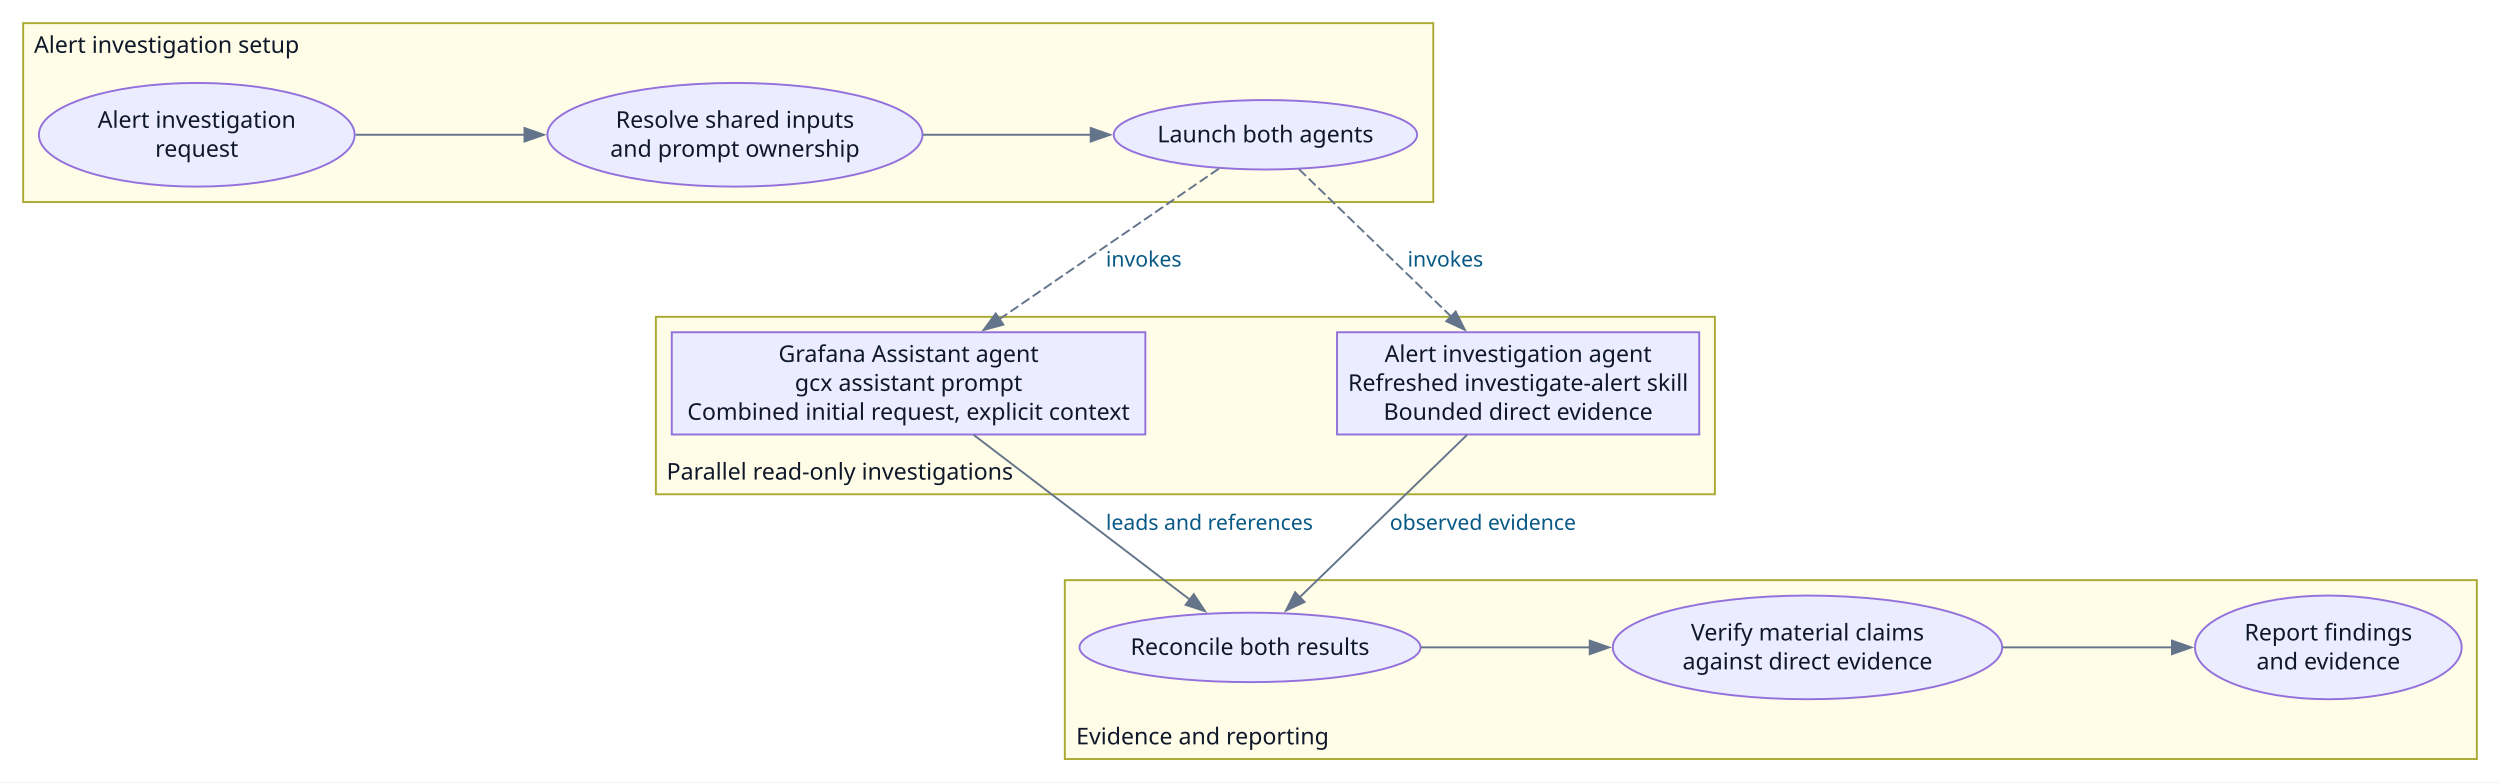
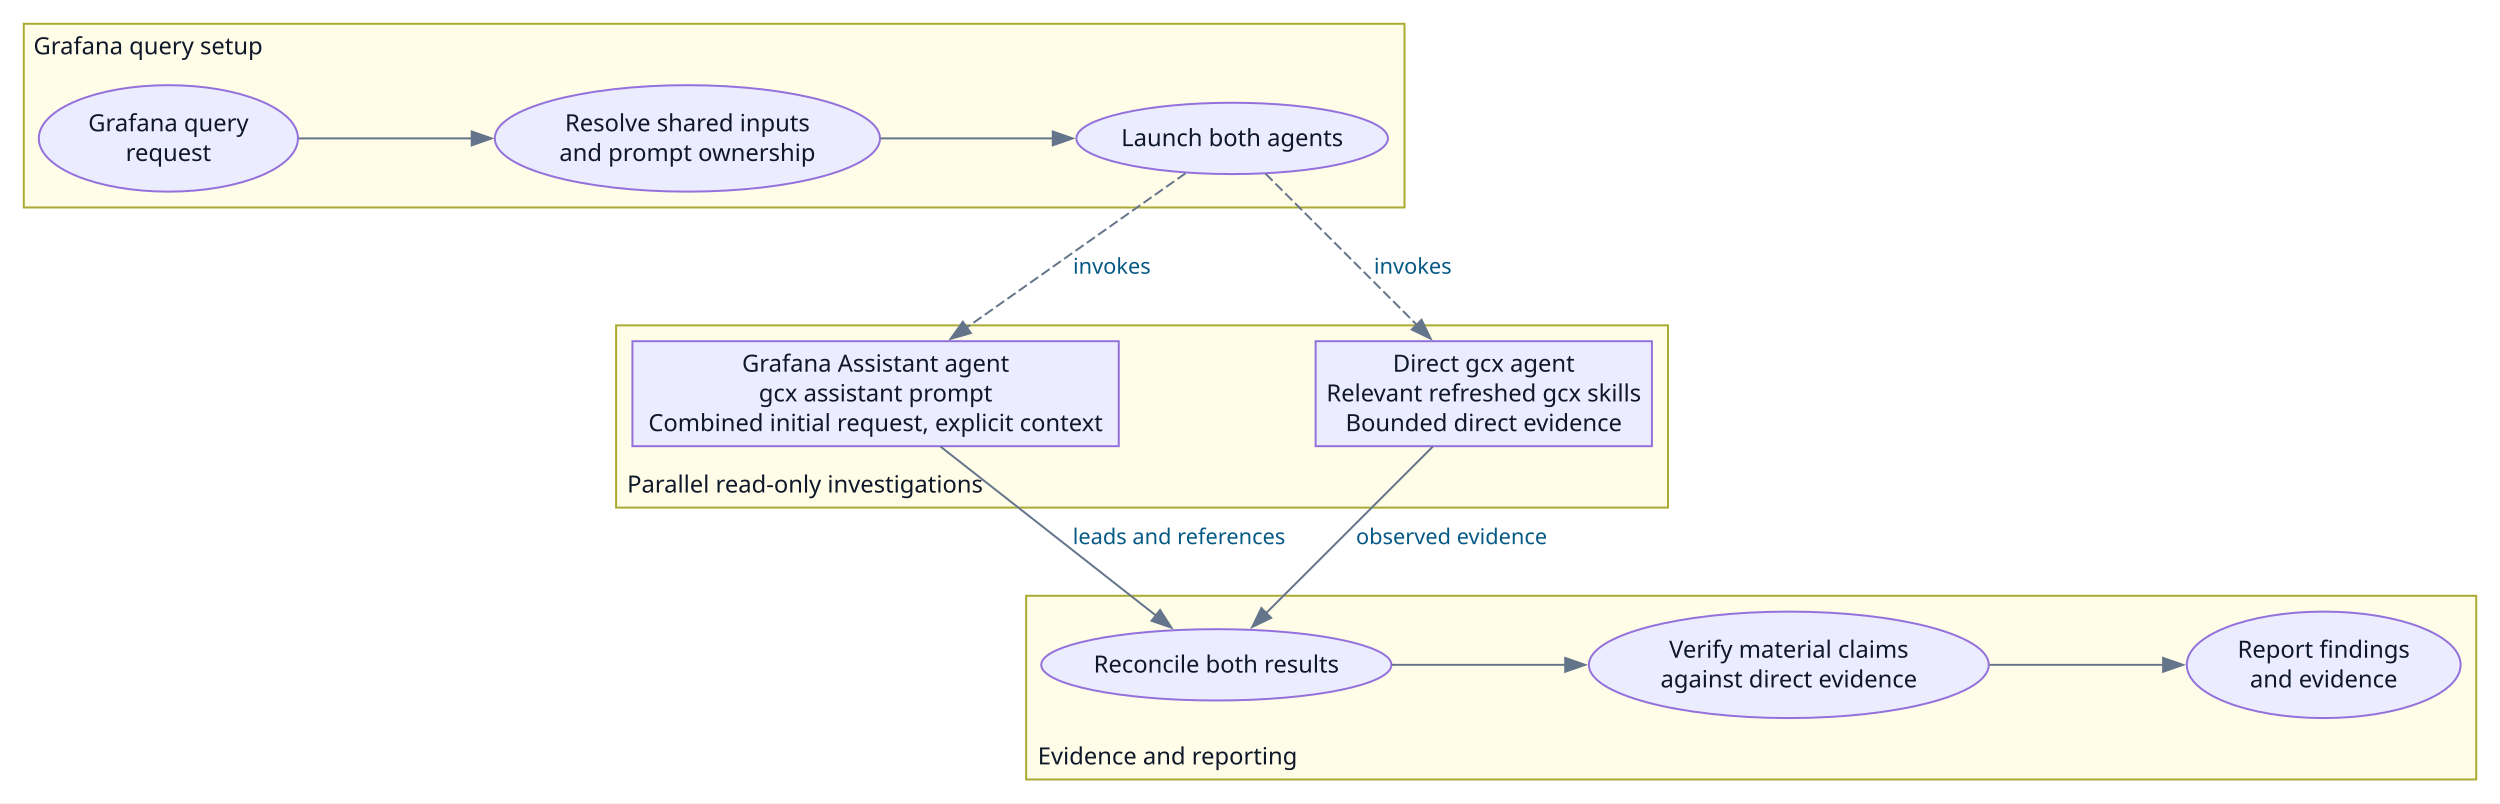
- <svg xmlns="http://www.w3.org/2000/svg" width="2592pt" height="811pt" viewBox="0.00 0.00 2592.00 811.00">
+ <svg xmlns="http://www.w3.org/2000/svg" width="2524pt" height="811pt" viewBox="0.00 0.00 2524.00 811.00">
  <g id="graph0" class="graph" transform="scale(2 2) rotate(0) translate(4 401.48)">
-     <polygon fill="#ffffff" stroke="none" points="-4,4 -4,-401.48 1292,-401.48 1292,4 -4,4" />
+     <polygon fill="#ffffff" stroke="none" points="-4,4 -4,-401.48 1258,-401.48 1258,4 -4,4" />
    <g id="clust1" class="cluster">
-       <polygon fill="#fffde7" stroke="#aaaa33" points="8,-296.74 8,-389.48 739,-389.48 739,-296.74 8,-296.74" />
-       <text xml:space="preserve" text-anchor="middle" x="82.38" y="-374.08" font-family="Trebuchet MS" font-size="12.00" fill="#0f172a">Alert investigation setup</text>
+       <polygon fill="#fffde7" stroke="#aaaa33" points="8,-296.74 8,-389.48 705,-389.48 705,-296.74 8,-296.74" />
+       <text xml:space="preserve" text-anchor="middle" x="70.75" y="-374.08" font-family="Trebuchet MS" font-size="12.00" fill="#0f172a">Grafana query setup</text>
    </g>
    <g id="clust3" class="cluster">
-       <polygon fill="#fffde7" stroke="#aaaa33" points="336,-145.24 336,-237.24 885,-237.24 885,-145.24 336,-145.24" />
-       <text xml:space="preserve" text-anchor="middle" x="431.38" y="-152.84" font-family="Trebuchet MS" font-size="12.00" fill="#0f172a">Parallel read-only investigations</text>
+       <polygon fill="#fffde7" stroke="#aaaa33" points="307,-145.24 307,-237.24 838,-237.24 838,-145.24 307,-145.24" />
+       <text xml:space="preserve" text-anchor="middle" x="402.38" y="-152.84" font-family="Trebuchet MS" font-size="12.00" fill="#0f172a">Parallel read-only investigations</text>
    </g>
    <g id="clust5" class="cluster">
-       <polygon fill="#fffde7" stroke="#aaaa33" points="548,-8 548,-100.74 1280,-100.74 1280,-8 548,-8" />
-       <text xml:space="preserve" text-anchor="middle" x="619.38" y="-15.6" font-family="Trebuchet MS" font-size="12.00" fill="#0f172a">Evidence and reporting</text>
+       <polygon fill="#fffde7" stroke="#aaaa33" points="514,-8 514,-100.74 1246,-100.74 1246,-8 514,-8" />
+       <text xml:space="preserve" text-anchor="middle" x="585.38" y="-15.6" font-family="Trebuchet MS" font-size="12.00" fill="#0f172a">Evidence and reporting</text>
    </g>
    <g id="node1" class="node">
-       <ellipse fill="#ececff" stroke="#9370db" cx="98" cy="-331.61" rx="81.85" ry="26.87" />
-       <text xml:space="preserve" text-anchor="middle" x="98" y="-335.21" font-family="Trebuchet MS" font-size="12.00" fill="#0f172a">Alert investigation</text>
-       <text xml:space="preserve" text-anchor="middle" x="98" y="-320.21" font-family="Trebuchet MS" font-size="12.00" fill="#0f172a">request</text>
+       <ellipse fill="#ececff" stroke="#9370db" cx="81" cy="-331.61" rx="65.41" ry="26.87" />
+       <text xml:space="preserve" text-anchor="middle" x="81" y="-335.21" font-family="Trebuchet MS" font-size="12.00" fill="#0f172a">Grafana query</text>
+       <text xml:space="preserve" text-anchor="middle" x="81" y="-320.21" font-family="Trebuchet MS" font-size="12.00" fill="#0f172a">request</text>
    </g>
    <g id="node2" class="node">
-       <ellipse fill="#ececff" stroke="#9370db" cx="377" cy="-331.61" rx="97.23" ry="26.87" />
-       <text xml:space="preserve" text-anchor="middle" x="377" y="-335.21" font-family="Trebuchet MS" font-size="12.00" fill="#0f172a">Resolve shared inputs</text>
-       <text xml:space="preserve" text-anchor="middle" x="377" y="-320.21" font-family="Trebuchet MS" font-size="12.00" fill="#0f172a">and prompt ownership</text>
+       <ellipse fill="#ececff" stroke="#9370db" cx="343" cy="-331.61" rx="97.23" ry="26.87" />
+       <text xml:space="preserve" text-anchor="middle" x="343" y="-335.21" font-family="Trebuchet MS" font-size="12.00" fill="#0f172a">Resolve shared inputs</text>
+       <text xml:space="preserve" text-anchor="middle" x="343" y="-320.21" font-family="Trebuchet MS" font-size="12.00" fill="#0f172a">and prompt ownership</text>
    </g>
    <g id="edge1" class="edge">
-       <path fill="none" stroke="#64748b" d="M180.28,-331.61C209.58,-331.61 238.88,-331.61 268.18,-331.61" />
-       <polygon fill="#64748b" stroke="#64748b" points="267.9,-335.11 277.9,-331.61 267.9,-328.11 267.9,-335.11" />
+       <path fill="none" stroke="#64748b" d="M146.76,-331.61C175.98,-331.61 205.21,-331.61 234.44,-331.61" />
+       <polygon fill="#64748b" stroke="#64748b" points="234.13,-335.11 244.13,-331.61 234.13,-328.11 234.13,-335.11" />
    </g>
    <g id="node3" class="node">
-       <ellipse fill="#ececff" stroke="#9370db" cx="652" cy="-331.61" rx="78.64" ry="18" />
-       <text xml:space="preserve" text-anchor="middle" x="652" y="-327.71" font-family="Trebuchet MS" font-size="12.00" fill="#0f172a">Launch both agents</text>
+       <ellipse fill="#ececff" stroke="#9370db" cx="618" cy="-331.61" rx="78.64" ry="18" />
+       <text xml:space="preserve" text-anchor="middle" x="618" y="-327.71" font-family="Trebuchet MS" font-size="12.00" fill="#0f172a">Launch both agents</text>
    </g>
    <g id="edge2" class="edge">
-       <path fill="none" stroke="#64748b" d="M474.49,-331.61C503.59,-331.61 532.69,-331.61 561.8,-331.61" />
-       <polygon fill="#64748b" stroke="#64748b" points="561.44,-335.11 571.44,-331.61 561.44,-328.11 561.44,-335.11" />
+       <path fill="none" stroke="#64748b" d="M440.49,-331.61C469.59,-331.61 498.69,-331.61 527.8,-331.61" />
+       <polygon fill="#64748b" stroke="#64748b" points="527.44,-335.11 537.44,-331.61 527.44,-328.11 527.44,-335.11" />
    </g>
    <g id="node4" class="node">
-       <polygon fill="#ececff" stroke="#9370db" points="589.75,-229.24 344.25,-229.24 344.25,-176.24 589.75,-176.24 589.75,-229.24" />
-       <text xml:space="preserve" text-anchor="middle" x="467" y="-213.84" font-family="Trebuchet MS" font-size="12.00" fill="#0f172a">Grafana Assistant agent</text>
-       <text xml:space="preserve" text-anchor="middle" x="467" y="-198.84" font-family="Trebuchet MS" font-size="12.00" fill="#0f172a">gcx assistant prompt</text>
-       <text xml:space="preserve" text-anchor="middle" x="467" y="-183.84" font-family="Trebuchet MS" font-size="12.00" fill="#0f172a">Combined initial request, explicit context</text>
+       <polygon fill="#ececff" stroke="#9370db" points="560.75,-229.24 315.25,-229.24 315.25,-176.24 560.75,-176.24 560.75,-229.24" />
+       <text xml:space="preserve" text-anchor="middle" x="438" y="-213.84" font-family="Trebuchet MS" font-size="12.00" fill="#0f172a">Grafana Assistant agent</text>
+       <text xml:space="preserve" text-anchor="middle" x="438" y="-198.84" font-family="Trebuchet MS" font-size="12.00" fill="#0f172a">gcx assistant prompt</text>
+       <text xml:space="preserve" text-anchor="middle" x="438" y="-183.84" font-family="Trebuchet MS" font-size="12.00" fill="#0f172a">Combined initial request, explicit context</text>
    </g>
    <g id="edge6" class="edge">
-       <path fill="none" stroke="#64748b" stroke-dasharray="5,2" d="M627.81,-314.02C599.04,-294.29 550.35,-260.9 514.07,-236.02" />
-       <polygon fill="#64748b" stroke="#64748b" points="516.14,-233.19 505.91,-230.42 512.18,-238.97 516.14,-233.19" />
-       <text xml:space="preserve" text-anchor="middle" x="586.05" y="-263.29" font-family="Trebuchet MS" font-size="11.00" fill="#075985">  invokes</text>
+       <path fill="none" stroke="#64748b" stroke-dasharray="5,2" d="M594.47,-314.02C566.48,-294.29 519.1,-260.9 483.8,-236.02" />
+       <polygon fill="#64748b" stroke="#64748b" points="486.07,-233.34 475.88,-230.44 482.04,-239.06 486.07,-233.34" />
+       <text xml:space="preserve" text-anchor="middle" x="554.4" y="-263.29" font-family="Trebuchet MS" font-size="11.00" fill="#075985">  invokes</text>
    </g>
    <g id="node5" class="node">
-       <polygon fill="#ececff" stroke="#9370db" points="876.88,-229.24 689.12,-229.24 689.12,-176.24 876.88,-176.24 876.88,-229.24" />
-       <text xml:space="preserve" text-anchor="middle" x="783" y="-213.84" font-family="Trebuchet MS" font-size="12.00" fill="#0f172a">Alert investigation agent</text>
-       <text xml:space="preserve" text-anchor="middle" x="783" y="-198.84" font-family="Trebuchet MS" font-size="12.00" fill="#0f172a">Refreshed investigate-alert skill</text>
-       <text xml:space="preserve" text-anchor="middle" x="783" y="-183.84" font-family="Trebuchet MS" font-size="12.00" fill="#0f172a">Bounded direct evidence</text>
+       <polygon fill="#ececff" stroke="#9370db" points="829.88,-229.24 660.12,-229.24 660.12,-176.24 829.88,-176.24 829.88,-229.24" />
+       <text xml:space="preserve" text-anchor="middle" x="745" y="-213.84" font-family="Trebuchet MS" font-size="12.00" fill="#0f172a">Direct gcx agent</text>
+       <text xml:space="preserve" text-anchor="middle" x="745" y="-198.84" font-family="Trebuchet MS" font-size="12.00" fill="#0f172a">Relevant refreshed gcx skills</text>
+       <text xml:space="preserve" text-anchor="middle" x="745" y="-183.84" font-family="Trebuchet MS" font-size="12.00" fill="#0f172a">Bounded direct evidence</text>
    </g>
    <g id="edge7" class="edge">
-       <path fill="none" stroke="#64748b" stroke-dasharray="5,2" d="M669.4,-313.76C689.49,-294.3 723.05,-261.8 748.5,-237.15" />
-       <polygon fill="#64748b" stroke="#64748b" points="750.62,-239.98 755.36,-230.51 745.75,-234.95 750.62,-239.98" />
-       <text xml:space="preserve" text-anchor="middle" x="742.43" y="-263.29" font-family="Trebuchet MS" font-size="11.00" fill="#075985">  invokes</text>
+       <path fill="none" stroke="#64748b" stroke-dasharray="5,2" d="M634.86,-313.76C654.26,-294.38 686.6,-262.08 711.23,-237.47" />
+       <polygon fill="#64748b" stroke="#64748b" points="713.59,-240.07 718.19,-230.52 708.64,-235.11 713.59,-240.07" />
+       <text xml:space="preserve" text-anchor="middle" x="706.31" y="-263.29" font-family="Trebuchet MS" font-size="11.00" fill="#075985">  invokes</text>
    </g>
    <g id="node6" class="node">
-       <ellipse fill="#ececff" stroke="#9370db" cx="644" cy="-65.87" rx="88.39" ry="18" />
-       <text xml:space="preserve" text-anchor="middle" x="644" y="-61.97" font-family="Trebuchet MS" font-size="12.00" fill="#0f172a">Reconcile both results</text>
+       <ellipse fill="#ececff" stroke="#9370db" cx="610" cy="-65.87" rx="88.39" ry="18" />
+       <text xml:space="preserve" text-anchor="middle" x="610" y="-61.97" font-family="Trebuchet MS" font-size="12.00" fill="#0f172a">Reconcile both results</text>
    </g>
    <g id="edge8" class="edge">
-       <path fill="none" stroke="#64748b" d="M500.71,-176.05C533.12,-151.36 581.69,-114.35 613.11,-90.4" />
-       <polygon fill="#64748b" stroke="#64748b" points="614.85,-93.48 620.68,-84.64 610.61,-87.91 614.85,-93.48" />
-       <text xml:space="preserve" text-anchor="middle" x="620.1" y="-126.79" font-family="Trebuchet MS" font-size="11.00" fill="#075985">  leads and references</text>
+       <path fill="none" stroke="#64748b" d="M470.76,-176.05C502.11,-151.47 549.04,-114.67 579.59,-90.71" />
+       <polygon fill="#64748b" stroke="#64748b" points="581.61,-93.58 587.32,-84.65 577.29,-88.07 581.61,-93.58" />
+       <text xml:space="preserve" text-anchor="middle" x="588.3" y="-126.79" font-family="Trebuchet MS" font-size="11.00" fill="#075985">  leads and references</text>
    </g>
    <g id="edge9" class="edge">
-       <path fill="none" stroke="#64748b" d="M756.53,-176.05C731.58,-151.85 694.45,-115.82 669.75,-91.85" />
-       <polygon fill="#64748b" stroke="#64748b" points="672.27,-89.42 662.65,-84.97 667.39,-94.45 672.27,-89.42" />
-       <text xml:space="preserve" text-anchor="middle" x="761.88" y="-126.79" font-family="Trebuchet MS" font-size="11.00" fill="#075985">  observed evidence</text>
+       <path fill="none" stroke="#64748b" d="M719.29,-176.05C695.06,-151.85 659,-115.82 635.01,-91.85" />
+       <polygon fill="#64748b" stroke="#64748b" points="637.68,-89.58 628.13,-84.99 632.73,-94.53 637.68,-89.58" />
+       <text xml:space="preserve" text-anchor="middle" x="725.88" y="-126.79" font-family="Trebuchet MS" font-size="11.00" fill="#075985">  observed evidence</text>
    </g>
    <g id="node7" class="node">
-       <ellipse fill="#ececff" stroke="#9370db" cx="933" cy="-65.87" rx="100.94" ry="26.87" />
-       <text xml:space="preserve" text-anchor="middle" x="933" y="-69.47" font-family="Trebuchet MS" font-size="12.00" fill="#0f172a">Verify material claims</text>
-       <text xml:space="preserve" text-anchor="middle" x="933" y="-54.47" font-family="Trebuchet MS" font-size="12.00" fill="#0f172a">against direct evidence</text>
+       <ellipse fill="#ececff" stroke="#9370db" cx="899" cy="-65.87" rx="100.94" ry="26.87" />
+       <text xml:space="preserve" text-anchor="middle" x="899" y="-69.47" font-family="Trebuchet MS" font-size="12.00" fill="#0f172a">Verify material claims</text>
+       <text xml:space="preserve" text-anchor="middle" x="899" y="-54.47" font-family="Trebuchet MS" font-size="12.00" fill="#0f172a">against direct evidence</text>
    </g>
    <g id="edge4" class="edge">
-       <path fill="none" stroke="#64748b" d="M732.62,-65.87C761.89,-65.87 791.15,-65.87 820.42,-65.87" />
-       <polygon fill="#64748b" stroke="#64748b" points="820.12,-69.37 830.12,-65.87 820.12,-62.37 820.12,-69.37" />
+       <path fill="none" stroke="#64748b" d="M698.62,-65.87C727.89,-65.87 757.15,-65.87 786.42,-65.87" />
+       <polygon fill="#64748b" stroke="#64748b" points="786.12,-69.37 796.12,-65.87 786.12,-62.37 786.12,-69.37" />
    </g>
    <g id="node8" class="node">
-       <ellipse fill="#ececff" stroke="#9370db" cx="1203" cy="-65.87" rx="69.12" ry="26.87" />
-       <text xml:space="preserve" text-anchor="middle" x="1203" y="-69.47" font-family="Trebuchet MS" font-size="12.00" fill="#0f172a">Report findings</text>
-       <text xml:space="preserve" text-anchor="middle" x="1203" y="-54.47" font-family="Trebuchet MS" font-size="12.00" fill="#0f172a">and evidence</text>
+       <ellipse fill="#ececff" stroke="#9370db" cx="1169" cy="-65.87" rx="69.12" ry="26.87" />
+       <text xml:space="preserve" text-anchor="middle" x="1169" y="-69.47" font-family="Trebuchet MS" font-size="12.00" fill="#0f172a">Report findings</text>
+       <text xml:space="preserve" text-anchor="middle" x="1169" y="-54.47" font-family="Trebuchet MS" font-size="12.00" fill="#0f172a">and evidence</text>
    </g>
    <g id="edge5" class="edge">
-       <path fill="none" stroke="#64748b" d="M1034.25,-65.87C1063.57,-65.87 1092.9,-65.87 1122.22,-65.87" />
-       <polygon fill="#64748b" stroke="#64748b" points="1121.94,-69.37 1131.94,-65.87 1121.94,-62.37 1121.94,-69.37" />
+       <path fill="none" stroke="#64748b" d="M1000.25,-65.87C1029.57,-65.87 1058.9,-65.87 1088.22,-65.87" />
+       <polygon fill="#64748b" stroke="#64748b" points="1087.94,-69.37 1097.94,-65.87 1087.94,-62.37 1087.94,-69.37" />
    </g>
  </g>
</svg>
